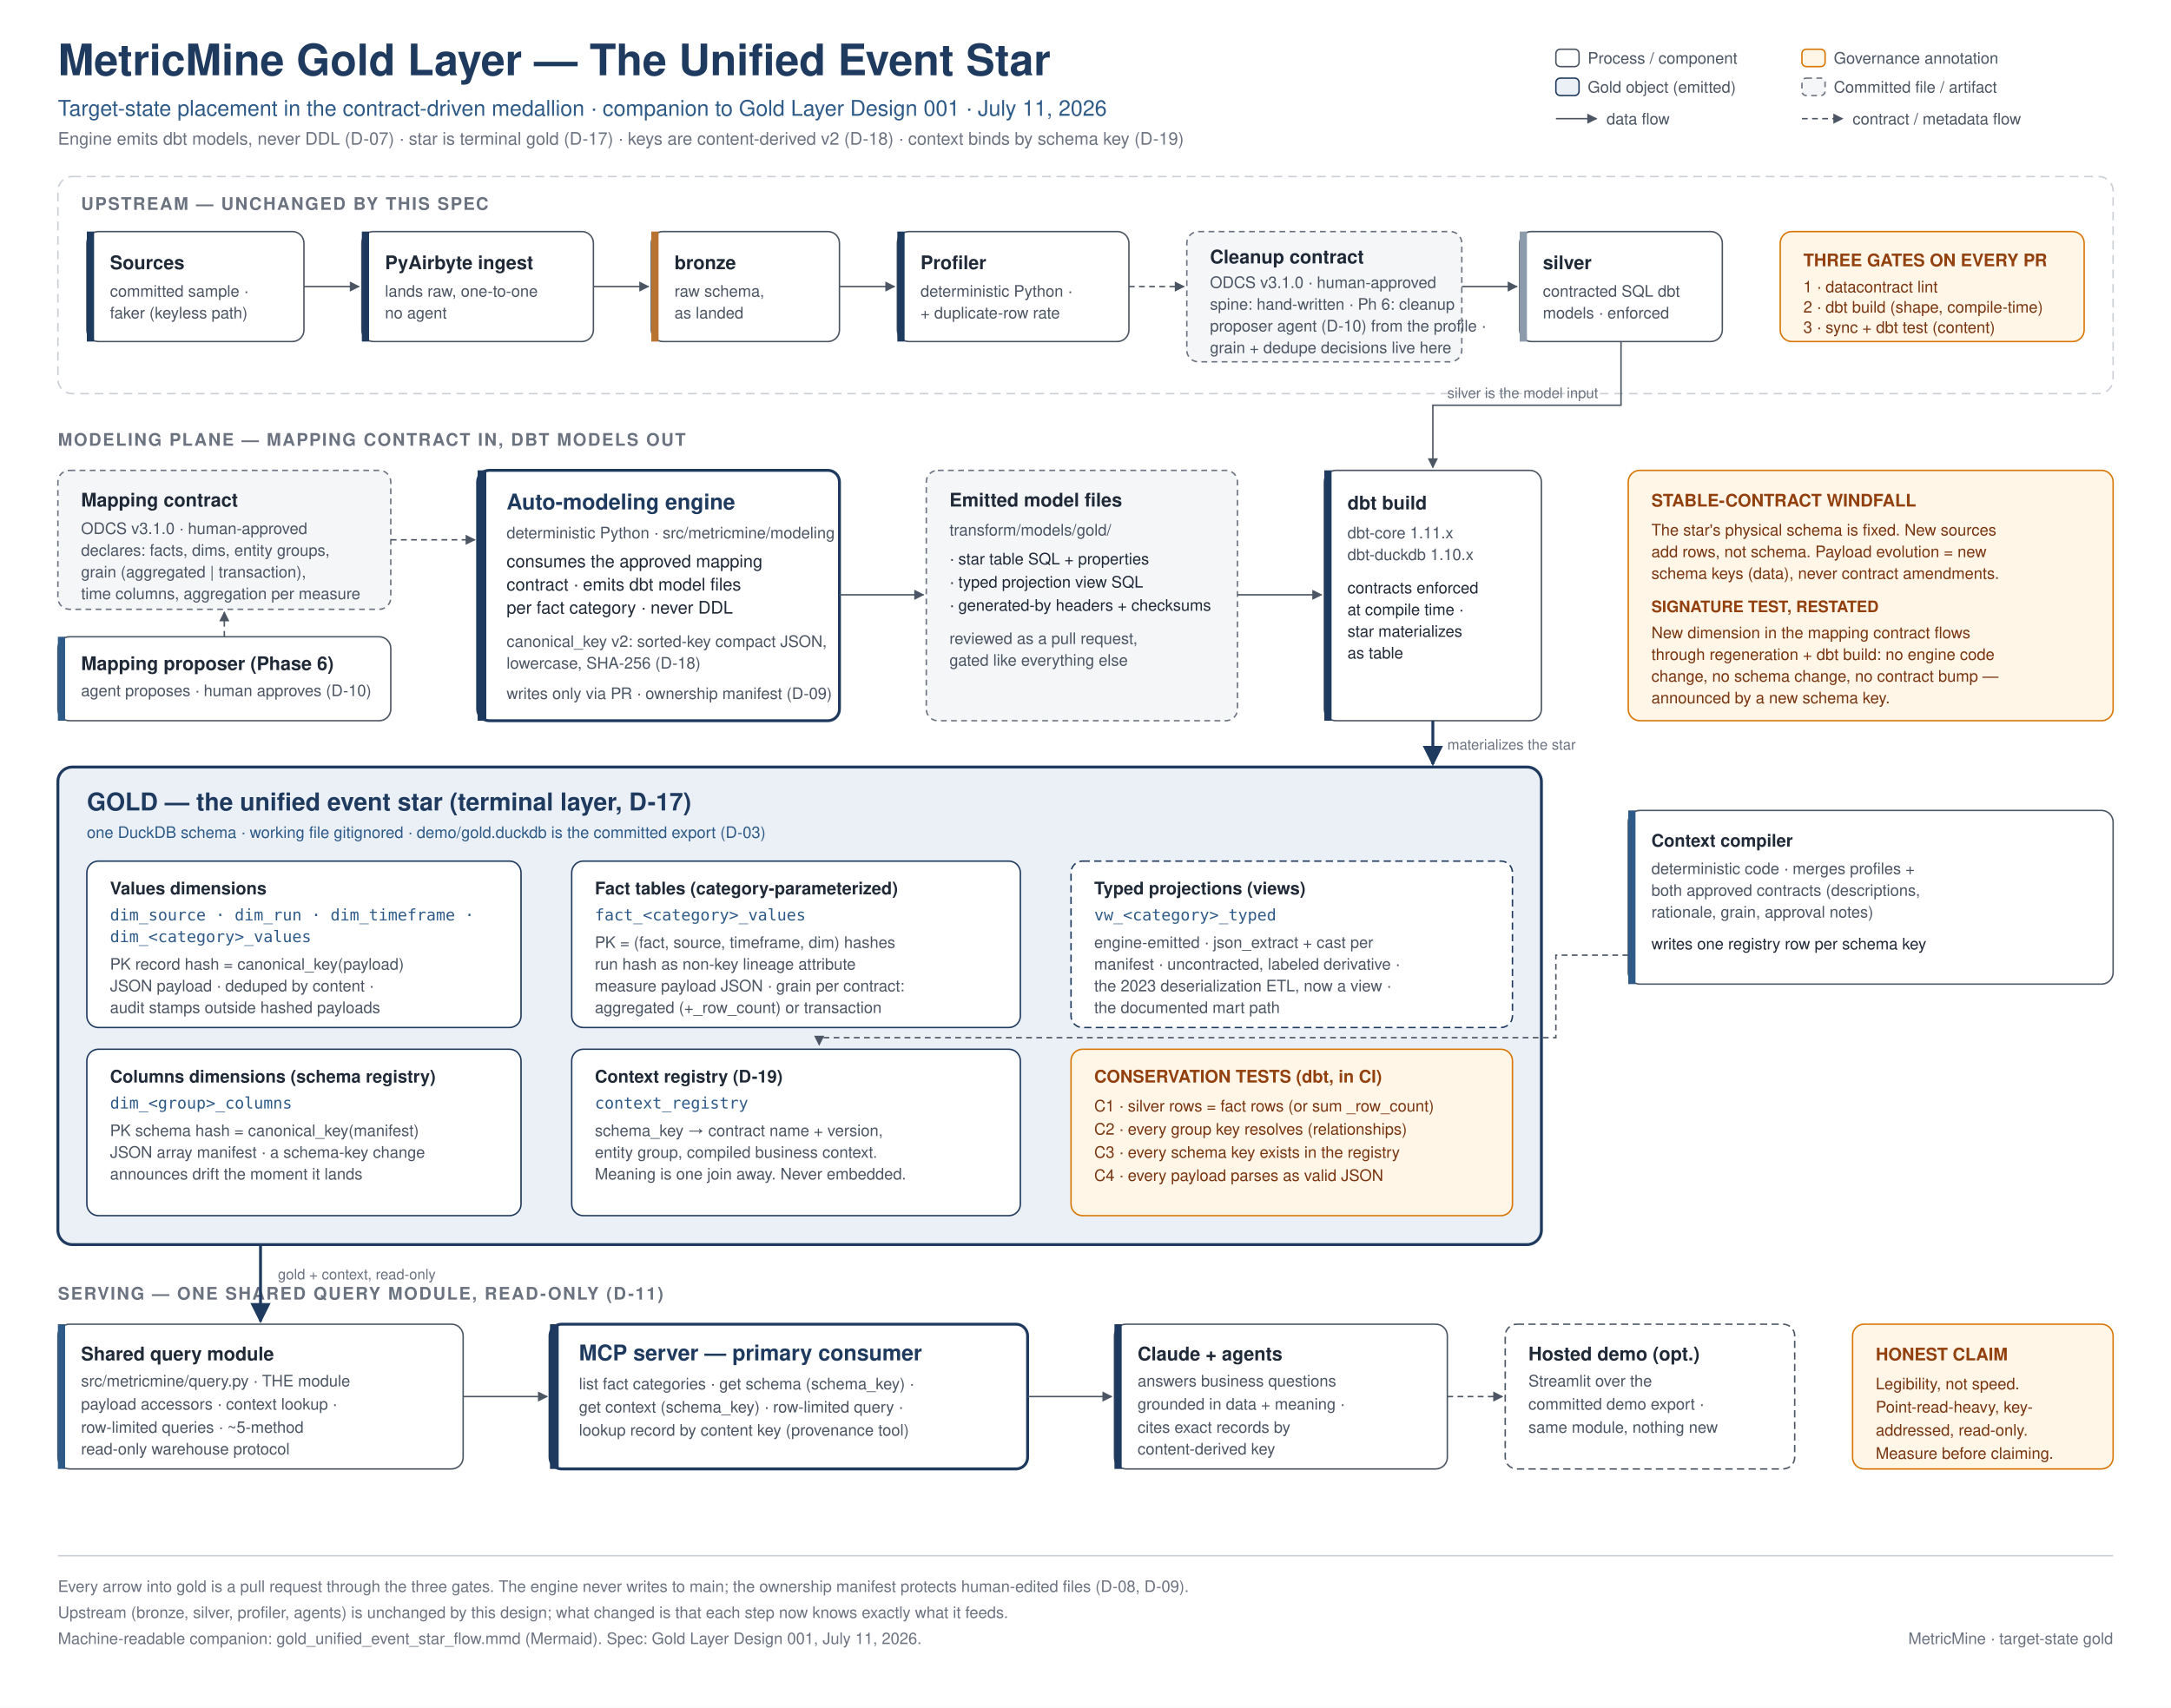
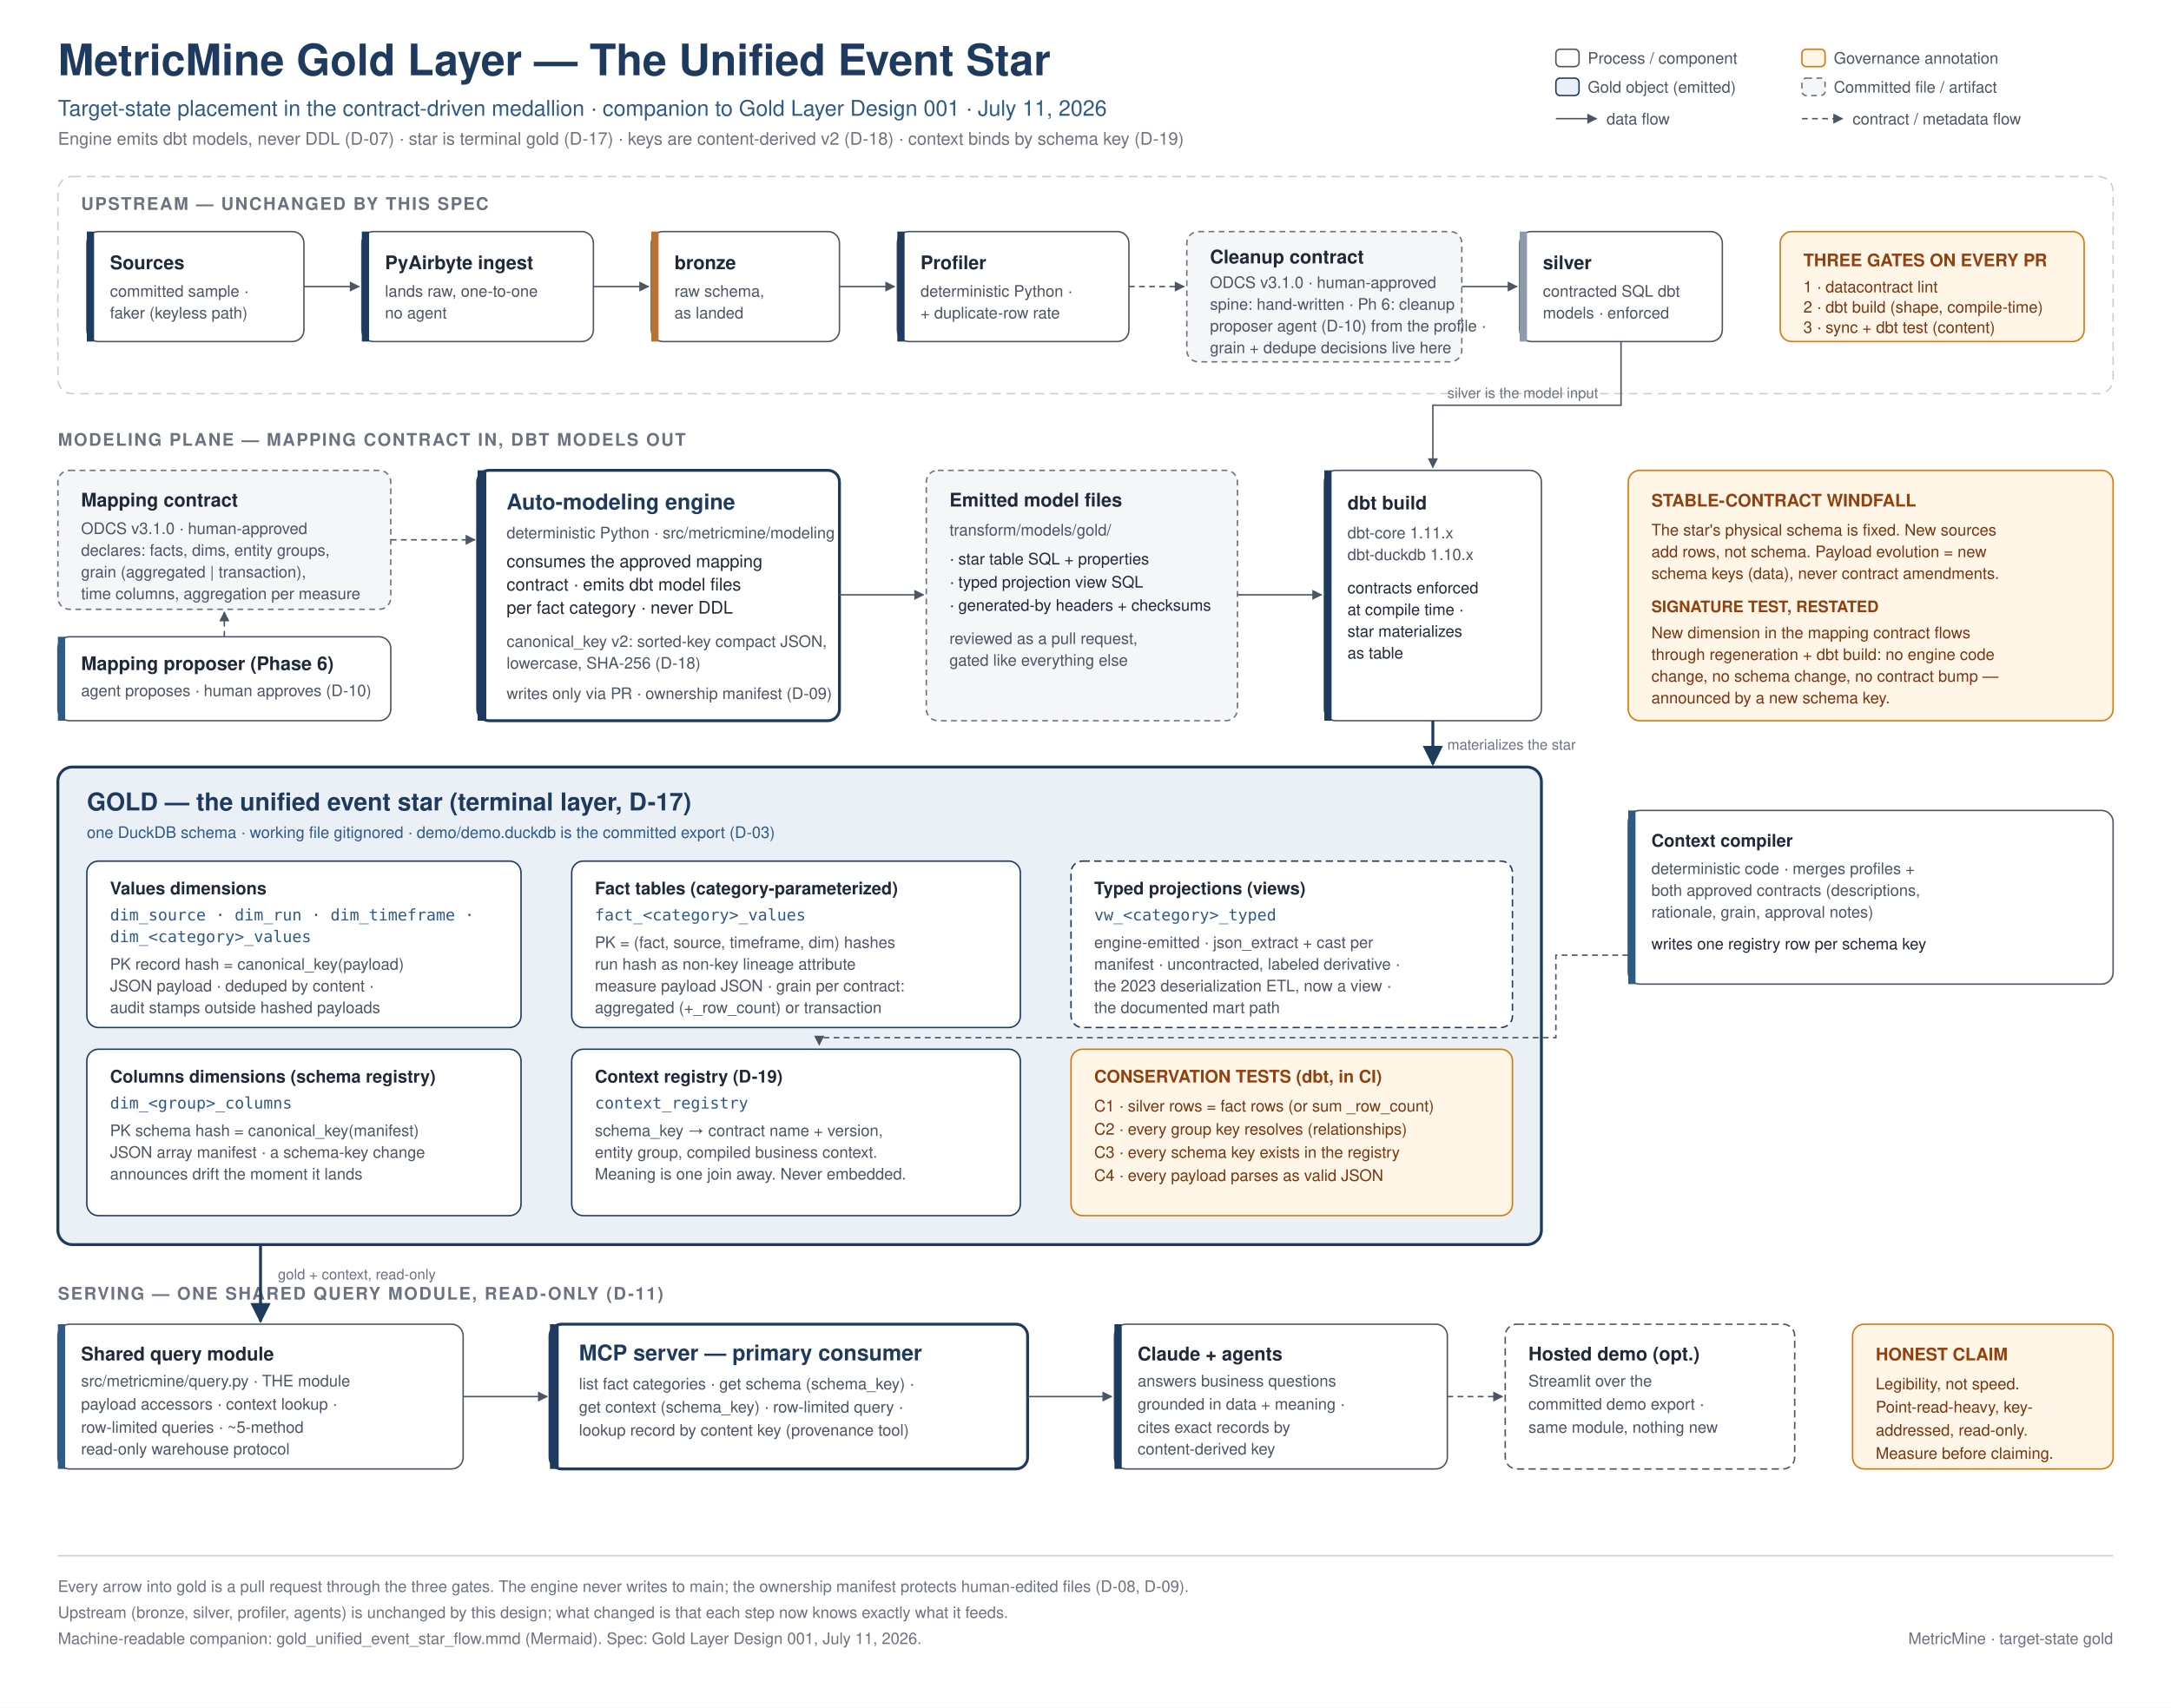
<svg xmlns="http://www.w3.org/2000/svg" viewBox="0 0 1500 1180" font-family="Avenir, Avenir Next, Helvetica, Arial, sans-serif">
  <defs>
    <marker id="arr" viewBox="0 0 10 10" refX="9" refY="5" markerWidth="7" markerHeight="7" orient="auto-start-reverse">
      <path d="M 0 0 L 10 5 L 0 10 z" fill="#4B5563" />
    </marker>
    <marker id="arrN" viewBox="0 0 10 10" refX="9" refY="5" markerWidth="7" markerHeight="7" orient="auto-start-reverse">
      <path d="M 0 0 L 10 5 L 0 10 z" fill="#1F3A5F" />
    </marker>
  </defs>
  <rect width="1500" height="1180" fill="#FFFFFF" />
  <text x="40" y="52" font-size="30" font-weight="800" fill="#1F3A5F">MetricMine Gold Layer — The Unified Event Star</text>
  <text x="40" y="80" font-size="15" fill="#2E5A88">Target-state placement in the contract-driven medallion · companion to Gold Layer Design 001 · July 11, 2026</text>
  <text x="40" y="100" font-size="12" fill="#6B7280">Engine emits dbt models, never DDL (D-07) · star is terminal gold (D-17) · keys are content-derived v2 (D-18) · context binds by schema key (D-19)</text>
  <g font-size="11" fill="#4B5563">
    <rect x="1075" y="34" width="16" height="12" rx="3" fill="#FFFFFF" stroke="#4B5563" />
    <text x="1097" y="44">Process / component</text>
    <rect x="1075" y="54" width="16" height="12" rx="3" fill="#EAF0F6" stroke="#1F3A5F" />
    <text x="1097" y="64">Gold object (emitted)</text>
    <rect x="1245" y="34" width="16" height="12" rx="3" fill="#FFF6E8" stroke="#D97706" />
    <text x="1267" y="44">Governance annotation</text>
    <rect x="1245" y="54" width="16" height="12" rx="3" fill="#F4F6F8" stroke="#6B7280" stroke-dasharray="4 3" />
    <text x="1267" y="64">Committed file / artifact</text>
    <line x1="1075" y1="82" x2="1103" y2="82" stroke="#4B5563" marker-end="url(#arr)" />
    <text x="1110" y="86">data flow</text>
    <line x1="1245" y1="82" x2="1273" y2="82" stroke="#4B5563" stroke-dasharray="4 3" marker-end="url(#arr)" />
    <text x="1280" y="86">contract / metadata flow</text>
  </g>
  <rect x="40" y="122" width="1420" height="150" rx="10" fill="none" stroke="#C9CED6" stroke-dasharray="6 4" />
  <text x="56" y="145" font-size="12" font-weight="700" fill="#6B7280" letter-spacing="1">UPSTREAM — UNCHANGED BY THIS SPEC</text>
  <g font-size="13" fill="#1F2937">
    <rect x="60" y="160" width="150" height="76" rx="8" fill="#FFFFFF" stroke="#4B5563" />
    <rect x="60" y="160" width="5" height="76" fill="#1F3A5F" />
    <text x="76" y="186" font-weight="700">Sources</text>
    <text x="76" y="205" font-size="11" fill="#4B5563">committed sample ·</text>
    <text x="76" y="220" font-size="11" fill="#4B5563">faker (keyless path)</text>
    <rect x="250" y="160" width="160" height="76" rx="8" fill="#FFFFFF" stroke="#4B5563" />
    <rect x="250" y="160" width="5" height="76" fill="#1F3A5F" />
    <text x="266" y="186" font-weight="700">PyAirbyte ingest</text>
    <text x="266" y="205" font-size="11" fill="#4B5563">lands raw, one-to-one</text>
    <text x="266" y="220" font-size="11" fill="#4B5563">no agent</text>
    <rect x="450" y="160" width="130" height="76" rx="8" fill="#FFFFFF" stroke="#4B5563" />
    <rect x="450" y="160" width="5" height="76" fill="#B87333" />
    <text x="466" y="186" font-weight="700">bronze</text>
    <text x="466" y="205" font-size="11" fill="#4B5563">raw schema,</text>
    <text x="466" y="220" font-size="11" fill="#4B5563">as landed</text>
    <rect x="620" y="160" width="160" height="76" rx="8" fill="#FFFFFF" stroke="#4B5563" />
    <rect x="620" y="160" width="5" height="76" fill="#1F3A5F" />
    <text x="636" y="186" font-weight="700">Profiler</text>
    <text x="636" y="205" font-size="11" fill="#4B5563">deterministic Python ·</text>
    <text x="636" y="220" font-size="11" fill="#4B5563">+ duplicate-row rate</text>
    <rect x="820" y="160" width="190" height="90" rx="8" fill="#F4F6F8" stroke="#6B7280" stroke-dasharray="4 3" />
    <text x="836" y="182" font-weight="700">Cleanup contract</text>
    <text x="836" y="199" font-size="11" fill="#4B5563">ODCS v3.1.0 · human-approved</text>
    <text x="836" y="214" font-size="11" fill="#4B5563">spine: hand-written · Ph 6: cleanup</text>
    <text x="836" y="229" font-size="11" fill="#4B5563">proposer agent (D-10) from the profile ·</text>
    <text x="836" y="244" font-size="11" fill="#4B5563">grain + dedupe decisions live here</text>
    <rect x="1050" y="160" width="140" height="76" rx="8" fill="#FFFFFF" stroke="#4B5563" />
    <rect x="1050" y="160" width="5" height="76" fill="#8C9BAB" />
    <text x="1066" y="186" font-weight="700">silver</text>
    <text x="1066" y="205" font-size="11" fill="#4B5563">contracted SQL dbt</text>
    <text x="1066" y="220" font-size="11" fill="#4B5563">models · enforced</text>
    <rect x="1230" y="160" width="210" height="76" rx="8" fill="#FFF6E8" stroke="#D97706" />
    <text x="1246" y="184" font-size="12" font-weight="700" fill="#92400E">THREE GATES ON EVERY PR</text>
    <text x="1246" y="202" font-size="11" fill="#78350F">1 · datacontract lint</text>
    <text x="1246" y="216" font-size="11" fill="#78350F">2 · dbt build (shape, compile-time)</text>
    <text x="1246" y="230" font-size="11" fill="#78350F">3 · sync + dbt test (content)</text>
  </g>
  <line x1="210" y1="198" x2="248" y2="198" stroke="#4B5563" marker-end="url(#arr)" />
  <line x1="410" y1="198" x2="448" y2="198" stroke="#4B5563" marker-end="url(#arr)" />
  <line x1="580" y1="198" x2="618" y2="198" stroke="#4B5563" marker-end="url(#arr)" />
  <line x1="780" y1="198" x2="818" y2="198" stroke="#4B5563" stroke-dasharray="4 3" marker-end="url(#arr)" />
  <line x1="1010" y1="198" x2="1048" y2="198" stroke="#4B5563" marker-end="url(#arr)" />
  <text x="40" y="308" font-size="12" font-weight="700" fill="#6B7280" letter-spacing="1">MODELING PLANE — MAPPING CONTRACT IN, DBT MODELS OUT</text>
  <g font-size="13" fill="#1F2937">
    <rect x="40" y="325" width="230" height="96" rx="8" fill="#F4F6F8" stroke="#6B7280" stroke-dasharray="4 3" />
    <text x="56" y="350" font-weight="700">Mapping contract</text>
    <text x="56" y="369" font-size="11" fill="#4B5563">ODCS v3.1.0 · human-approved</text>
    <text x="56" y="384" font-size="11" fill="#4B5563">declares: facts, dims, entity groups,</text>
    <text x="56" y="399" font-size="11" fill="#4B5563">grain (aggregated | transaction),</text>
    <text x="56" y="414" font-size="11" fill="#4B5563">time columns, aggregation per measure</text>
    <rect x="40" y="440" width="230" height="58" rx="8" fill="#FFFFFF" stroke="#4B5563" />
    <rect x="40" y="440" width="5" height="58" fill="#2E5A88" />
    <text x="56" y="463" font-weight="700">Mapping proposer (Phase 6)</text>
    <text x="56" y="481" font-size="11" fill="#4B5563">agent proposes · human approves (D-10)</text>
    <rect x="330" y="325" width="250" height="173" rx="8" fill="#FFFFFF" stroke="#1F3A5F" stroke-width="2" />
    <rect x="330" y="325" width="6" height="173" fill="#1F3A5F" />
    <text x="350" y="352" font-size="15" font-weight="800" fill="#1F3A5F">Auto-modeling engine</text>
    <text x="350" y="372" font-size="11" fill="#4B5563">deterministic Python · src/metricmine/modeling</text>
    <text x="350" y="392" font-size="12" fill="#1F2937">consumes the approved mapping</text>
    <text x="350" y="408" font-size="12" fill="#1F2937">contract · emits dbt model files</text>
    <text x="350" y="424" font-size="12" fill="#1F2937">per fact category · never DDL</text>
    <text x="350" y="447" font-size="11" fill="#4B5563">canonical_key v2: sorted-key compact JSON,</text>
    <text x="350" y="462" font-size="11" fill="#4B5563">lowercase, SHA-256 (D-18)</text>
    <text x="350" y="483" font-size="11" fill="#4B5563">writes only via PR · ownership manifest (D-09)</text>
    <rect x="640" y="325" width="215" height="173" rx="8" fill="#F4F6F8" stroke="#6B7280" stroke-dasharray="4 3" />
    <text x="656" y="350" font-weight="700">Emitted model files</text>
    <text x="656" y="370" font-size="11" fill="#4B5563">transform/models/gold/</text>
    <text x="656" y="390" font-size="11" fill="#1F2937">· star table SQL + properties</text>
    <text x="656" y="406" font-size="11" fill="#1F2937">· typed projection view SQL</text>
    <text x="656" y="422" font-size="11" fill="#1F2937">· generated-by headers + checksums</text>
    <text x="656" y="445" font-size="11" fill="#4B5563">reviewed as a pull request,</text>
    <text x="656" y="460" font-size="11" fill="#4B5563">gated like everything else</text>
    <rect x="915" y="325" width="150" height="173" rx="8" fill="#FFFFFF" stroke="#4B5563" />
    <rect x="915" y="325" width="5" height="173" fill="#1F3A5F" />
    <text x="931" y="352" font-weight="700">dbt build</text>
    <text x="931" y="372" font-size="11" fill="#4B5563">dbt-core 1.11.x</text>
    <text x="931" y="387" font-size="11" fill="#4B5563">dbt-duckdb 1.10.x</text>
    <text x="931" y="410" font-size="11" fill="#1F2937">contracts enforced</text>
    <text x="931" y="425" font-size="11" fill="#1F2937">at compile time ·</text>
    <text x="931" y="440" font-size="11" fill="#1F2937">star materializes</text>
    <text x="931" y="455" font-size="11" fill="#1F2937">as table</text>
    <rect x="1125" y="325" width="335" height="173" rx="8" fill="#FFF6E8" stroke="#D97706" />
    <text x="1141" y="350" font-size="12" font-weight="700" fill="#92400E">STABLE-CONTRACT WINDFALL</text>
    <text x="1141" y="370" font-size="11" fill="#78350F">The star's physical schema is fixed. New sources</text>
    <text x="1141" y="385" font-size="11" fill="#78350F">add rows, not schema. Payload evolution = new</text>
    <text x="1141" y="400" font-size="11" fill="#78350F">schema keys (data), never contract amendments.</text>
    <text x="1141" y="423" font-size="11" font-weight="700" fill="#92400E">SIGNATURE TEST, RESTATED</text>
    <text x="1141" y="441" font-size="11" fill="#78350F">New dimension in the mapping contract flows</text>
    <text x="1141" y="456" font-size="11" fill="#78350F">through regeneration + dbt build: no engine code</text>
    <text x="1141" y="471" font-size="11" fill="#78350F">change, no schema change, no contract bump —</text>
    <text x="1141" y="486" font-size="11" fill="#78350F">announced by a new schema key.</text>
  </g>
  <line x1="155" y1="440" x2="155" y2="423" stroke="#4B5563" stroke-dasharray="4 3" marker-end="url(#arr)" />
  <line x1="270" y1="373" x2="328" y2="373" stroke="#4B5563" stroke-dasharray="4 3" marker-end="url(#arr)" />
  <line x1="580" y1="411" x2="638" y2="411" stroke="#4B5563" marker-end="url(#arr)" />
  <line x1="855" y1="411" x2="913" y2="411" stroke="#4B5563" marker-end="url(#arr)" />
  <path d="M 1120 236 L 1120 280 L 990 280 L 990 323" fill="none" stroke="#4B5563" marker-end="url(#arr)" />
  <text x="1000" y="275" font-size="10" fill="#6B7280">silver is the model input</text>
  <rect x="40" y="530" width="1025" height="330" rx="10" fill="#EAF0F6" stroke="#1F3A5F" stroke-width="2" />
  <text x="60" y="560" font-size="17" font-weight="800" fill="#1F3A5F">GOLD — the unified event star (terminal layer, D-17)</text>
-   <text x="60" y="579" font-size="11" fill="#2E5A88">one DuckDB schema · working file gitignored · demo/gold.duckdb is the committed export (D-03)</text>
+   <text x="60" y="579" font-size="11" fill="#2E5A88">one DuckDB schema · working file gitignored · demo/demo.duckdb is the committed export (D-03)</text>
  <g font-size="12" fill="#1F2937">
    <rect x="60" y="595" width="300" height="115" rx="8" fill="#FFFFFF" stroke="#1F3A5F" />
    <text x="76" y="618" font-weight="700">Values dimensions</text>
    <text x="76" y="636" font-size="11" font-family="Consolas, monospace" fill="#2E5A88">dim_source · dim_run · dim_timeframe ·</text>
    <text x="76" y="651" font-size="11" font-family="Consolas, monospace" fill="#2E5A88">dim_&lt;category&gt;_values</text>
    <text x="76" y="670" font-size="11" fill="#4B5563">PK record hash = canonical_key(payload)</text>
    <text x="76" y="685" font-size="11" fill="#4B5563">JSON payload · deduped by content ·</text>
    <text x="76" y="700" font-size="11" fill="#4B5563">audit stamps outside hashed payloads</text>
    <rect x="60" y="725" width="300" height="115" rx="8" fill="#FFFFFF" stroke="#1F3A5F" />
    <text x="76" y="748" font-weight="700">Columns dimensions (schema registry)</text>
    <text x="76" y="766" font-size="11" font-family="Consolas, monospace" fill="#2E5A88">dim_&lt;group&gt;_columns</text>
    <text x="76" y="785" font-size="11" fill="#4B5563">PK schema hash = canonical_key(manifest)</text>
    <text x="76" y="800" font-size="11" fill="#4B5563">JSON array manifest · a schema-key change</text>
    <text x="76" y="815" font-size="11" fill="#4B5563">announces drift the moment it lands</text>
    <rect x="395" y="595" width="310" height="115" rx="8" fill="#FFFFFF" stroke="#1F3A5F" />
    <text x="411" y="618" font-weight="700">Fact tables (category-parameterized)</text>
    <text x="411" y="636" font-size="11" font-family="Consolas, monospace" fill="#2E5A88">fact_&lt;category&gt;_values</text>
    <text x="411" y="655" font-size="11" fill="#4B5563">PK = (fact, source, timeframe, dim) hashes</text>
    <text x="411" y="670" font-size="11" fill="#4B5563">run hash as non-key lineage attribute</text>
    <text x="411" y="685" font-size="11" fill="#4B5563">measure payload JSON · grain per contract:</text>
    <text x="411" y="700" font-size="11" fill="#4B5563">aggregated (+_row_count) or transaction</text>
    <rect x="395" y="725" width="310" height="115" rx="8" fill="#FFFFFF" stroke="#1F3A5F" />
    <text x="411" y="748" font-weight="700">Context registry (D-19)</text>
    <text x="411" y="766" font-size="11" font-family="Consolas, monospace" fill="#2E5A88">context_registry</text>
    <text x="411" y="785" font-size="11" fill="#4B5563">schema_key → contract name + version,</text>
    <text x="411" y="800" font-size="11" fill="#4B5563">entity group, compiled business context.</text>
    <text x="411" y="815" font-size="11" fill="#4B5563">Meaning is one join away. Never embedded.</text>
    <rect x="740" y="595" width="305" height="115" rx="8" fill="#FFFFFF" stroke="#1F3A5F" stroke-dasharray="5 3" />
    <text x="756" y="618" font-weight="700">Typed projections (views)</text>
    <text x="756" y="636" font-size="11" font-family="Consolas, monospace" fill="#2E5A88">vw_&lt;category&gt;_typed</text>
    <text x="756" y="655" font-size="11" fill="#4B5563">engine-emitted · json_extract + cast per</text>
    <text x="756" y="670" font-size="11" fill="#4B5563">manifest · uncontracted, labeled derivative ·</text>
    <text x="756" y="685" font-size="11" fill="#4B5563">the 2023 deserialization ETL, now a view ·</text>
    <text x="756" y="700" font-size="11" fill="#4B5563">the documented mart path</text>
    <rect x="740" y="725" width="305" height="115" rx="8" fill="#FFF6E8" stroke="#D97706" />
    <text x="756" y="748" font-size="12" font-weight="700" fill="#92400E">CONSERVATION TESTS (dbt, in CI)</text>
    <text x="756" y="768" font-size="11" fill="#78350F">C1 · silver rows = fact rows (or sum _row_count)</text>
    <text x="756" y="784" font-size="11" fill="#78350F">C2 · every group key resolves (relationships)</text>
    <text x="756" y="800" font-size="11" fill="#78350F">C3 · every schema key exists in the registry</text>
    <text x="756" y="816" font-size="11" fill="#78350F">C4 · every payload parses as valid JSON</text>
  </g>
  <g font-size="12" fill="#1F2937">
    <rect x="1125" y="560" width="335" height="120" rx="8" fill="#FFFFFF" stroke="#4B5563" />
    <rect x="1125" y="560" width="5" height="120" fill="#2E5A88" />
    <text x="1141" y="585" font-weight="700">Context compiler</text>
    <text x="1141" y="604" font-size="11" fill="#4B5563">deterministic code · merges profiles +</text>
    <text x="1141" y="619" font-size="11" fill="#4B5563">both approved contracts (descriptions,</text>
    <text x="1141" y="634" font-size="11" fill="#4B5563">rationale, grain, approval notes)</text>
    <text x="1141" y="656" font-size="11" fill="#1F2937">writes one registry row per schema key</text>
  </g>
  <path d="M 1125 660 L 1075 660 L 1075 717 L 566 717 L 566 722" fill="none" stroke="#4B5563" stroke-dasharray="4 3" marker-end="url(#arr)" />
  <path d="M 990 498 L 990 528" fill="none" stroke="#1F3A5F" stroke-width="2" marker-end="url(#arrN)" />
  <text x="1000" y="518" font-size="10" fill="#6B7280">materializes the star</text>
  <text x="40" y="898" font-size="12" font-weight="700" fill="#6B7280" letter-spacing="1">SERVING — ONE SHARED QUERY MODULE, READ-ONLY (D-11)</text>
  <g font-size="13" fill="#1F2937">
    <rect x="40" y="915" width="280" height="100" rx="8" fill="#FFFFFF" stroke="#4B5563" />
    <rect x="40" y="915" width="5" height="100" fill="#2E5A88" />
    <text x="56" y="940" font-weight="700">Shared query module</text>
    <text x="56" y="958" font-size="11" fill="#4B5563">src/metricmine/query.py · THE module</text>
    <text x="56" y="974" font-size="11" fill="#4B5563">payload accessors · context lookup ·</text>
    <text x="56" y="990" font-size="11" fill="#4B5563">row-limited queries · ~5-method</text>
    <text x="56" y="1005" font-size="11" fill="#4B5563">read-only warehouse protocol</text>
    <rect x="380" y="915" width="330" height="100" rx="8" fill="#FFFFFF" stroke="#1F3A5F" stroke-width="2" />
    <rect x="380" y="915" width="6" height="100" fill="#1F3A5F" />
    <text x="400" y="940" font-size="15" font-weight="800" fill="#1F3A5F">MCP server — primary consumer</text>
    <text x="400" y="960" font-size="11" fill="#4B5563">list fact categories · get schema (schema_key) ·</text>
    <text x="400" y="976" font-size="11" fill="#4B5563">get context (schema_key) · row-limited query ·</text>
    <text x="400" y="992" font-size="11" fill="#4B5563">lookup record by content key (provenance tool)</text>
    <rect x="770" y="915" width="230" height="100" rx="8" fill="#FFFFFF" stroke="#4B5563" />
    <rect x="770" y="915" width="5" height="100" fill="#1F3A5F" />
    <text x="786" y="940" font-weight="700">Claude + agents</text>
    <text x="786" y="958" font-size="11" fill="#4B5563">answers business questions</text>
    <text x="786" y="974" font-size="11" fill="#4B5563">grounded in data + meaning ·</text>
    <text x="786" y="990" font-size="11" fill="#4B5563">cites exact records by</text>
    <text x="786" y="1005" font-size="11" fill="#4B5563">content-derived key</text>
    <rect x="1040" y="915" width="200" height="100" rx="8" fill="#FFFFFF" stroke="#4B5563" stroke-dasharray="5 3" />
    <text x="1056" y="940" font-weight="700">Hosted demo (opt.)</text>
    <text x="1056" y="958" font-size="11" fill="#4B5563">Streamlit over the</text>
    <text x="1056" y="974" font-size="11" fill="#4B5563">committed demo export ·</text>
    <text x="1056" y="990" font-size="11" fill="#4B5563">same module, nothing new</text>
    <rect x="1280" y="915" width="180" height="100" rx="8" fill="#FFF6E8" stroke="#D97706" />
    <text x="1296" y="940" font-size="12" font-weight="700" fill="#92400E">HONEST CLAIM</text>
    <text x="1296" y="960" font-size="11" fill="#78350F">Legibility, not speed.</text>
    <text x="1296" y="976" font-size="11" fill="#78350F">Point-read-heavy, key-</text>
    <text x="1296" y="992" font-size="11" fill="#78350F">addressed, read-only.</text>
    <text x="1296" y="1008" font-size="11" fill="#78350F">Measure before claiming.</text>
  </g>
  <path d="M 180 860 L 180 913" fill="none" stroke="#1F3A5F" stroke-width="2" marker-end="url(#arrN)" />
  <text x="192" y="884" font-size="10" fill="#6B7280">gold + context, read-only</text>
  <line x1="320" y1="965" x2="378" y2="965" stroke="#4B5563" marker-end="url(#arr)" />
  <line x1="710" y1="965" x2="768" y2="965" stroke="#4B5563" marker-end="url(#arr)" />
  <line x1="1000" y1="965" x2="1038" y2="965" stroke="#4B5563" stroke-dasharray="4 3" marker-end="url(#arr)" />
  <line x1="40" y1="1075" x2="1460" y2="1075" stroke="#C9CED6" />
  <text x="40" y="1100" font-size="11" fill="#6B7280">Every arrow into gold is a pull request through the three gates. The engine never writes to main; the ownership manifest protects human-edited files (D-08, D-09).</text>
  <text x="40" y="1118" font-size="11" fill="#6B7280">Upstream (bronze, silver, profiler, agents) is unchanged by this design; what changed is that each step now knows exactly what it feeds.</text>
  <text x="40" y="1136" font-size="11" fill="#6B7280">Machine-readable companion: gold_unified_event_star_flow.mmd (Mermaid). Spec: Gold Layer Design 001, July 11, 2026.</text>
  <text x="1460" y="1136" font-size="11" fill="#6B7280" text-anchor="end">MetricMine · target-state gold</text>
</svg>
